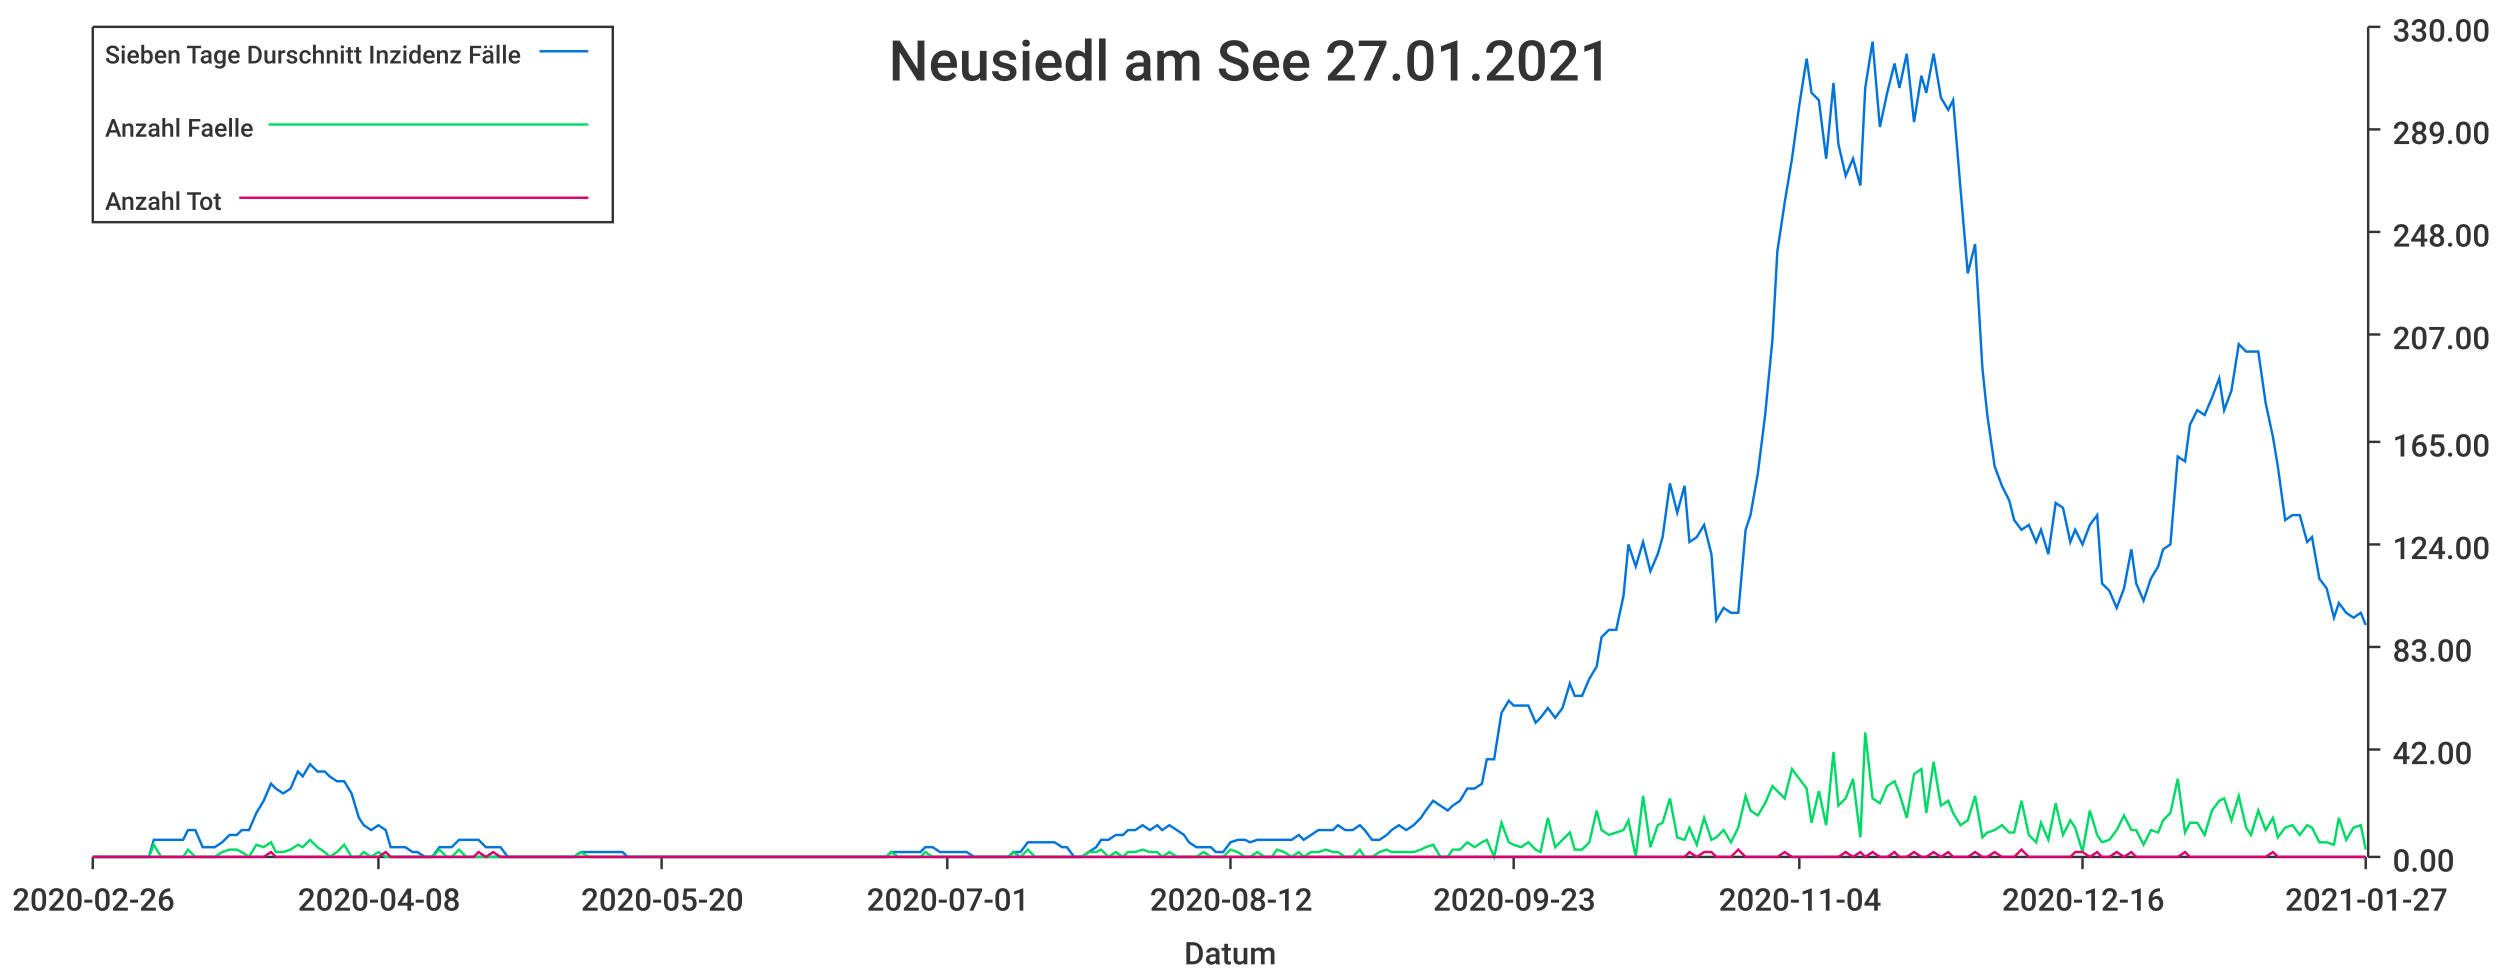
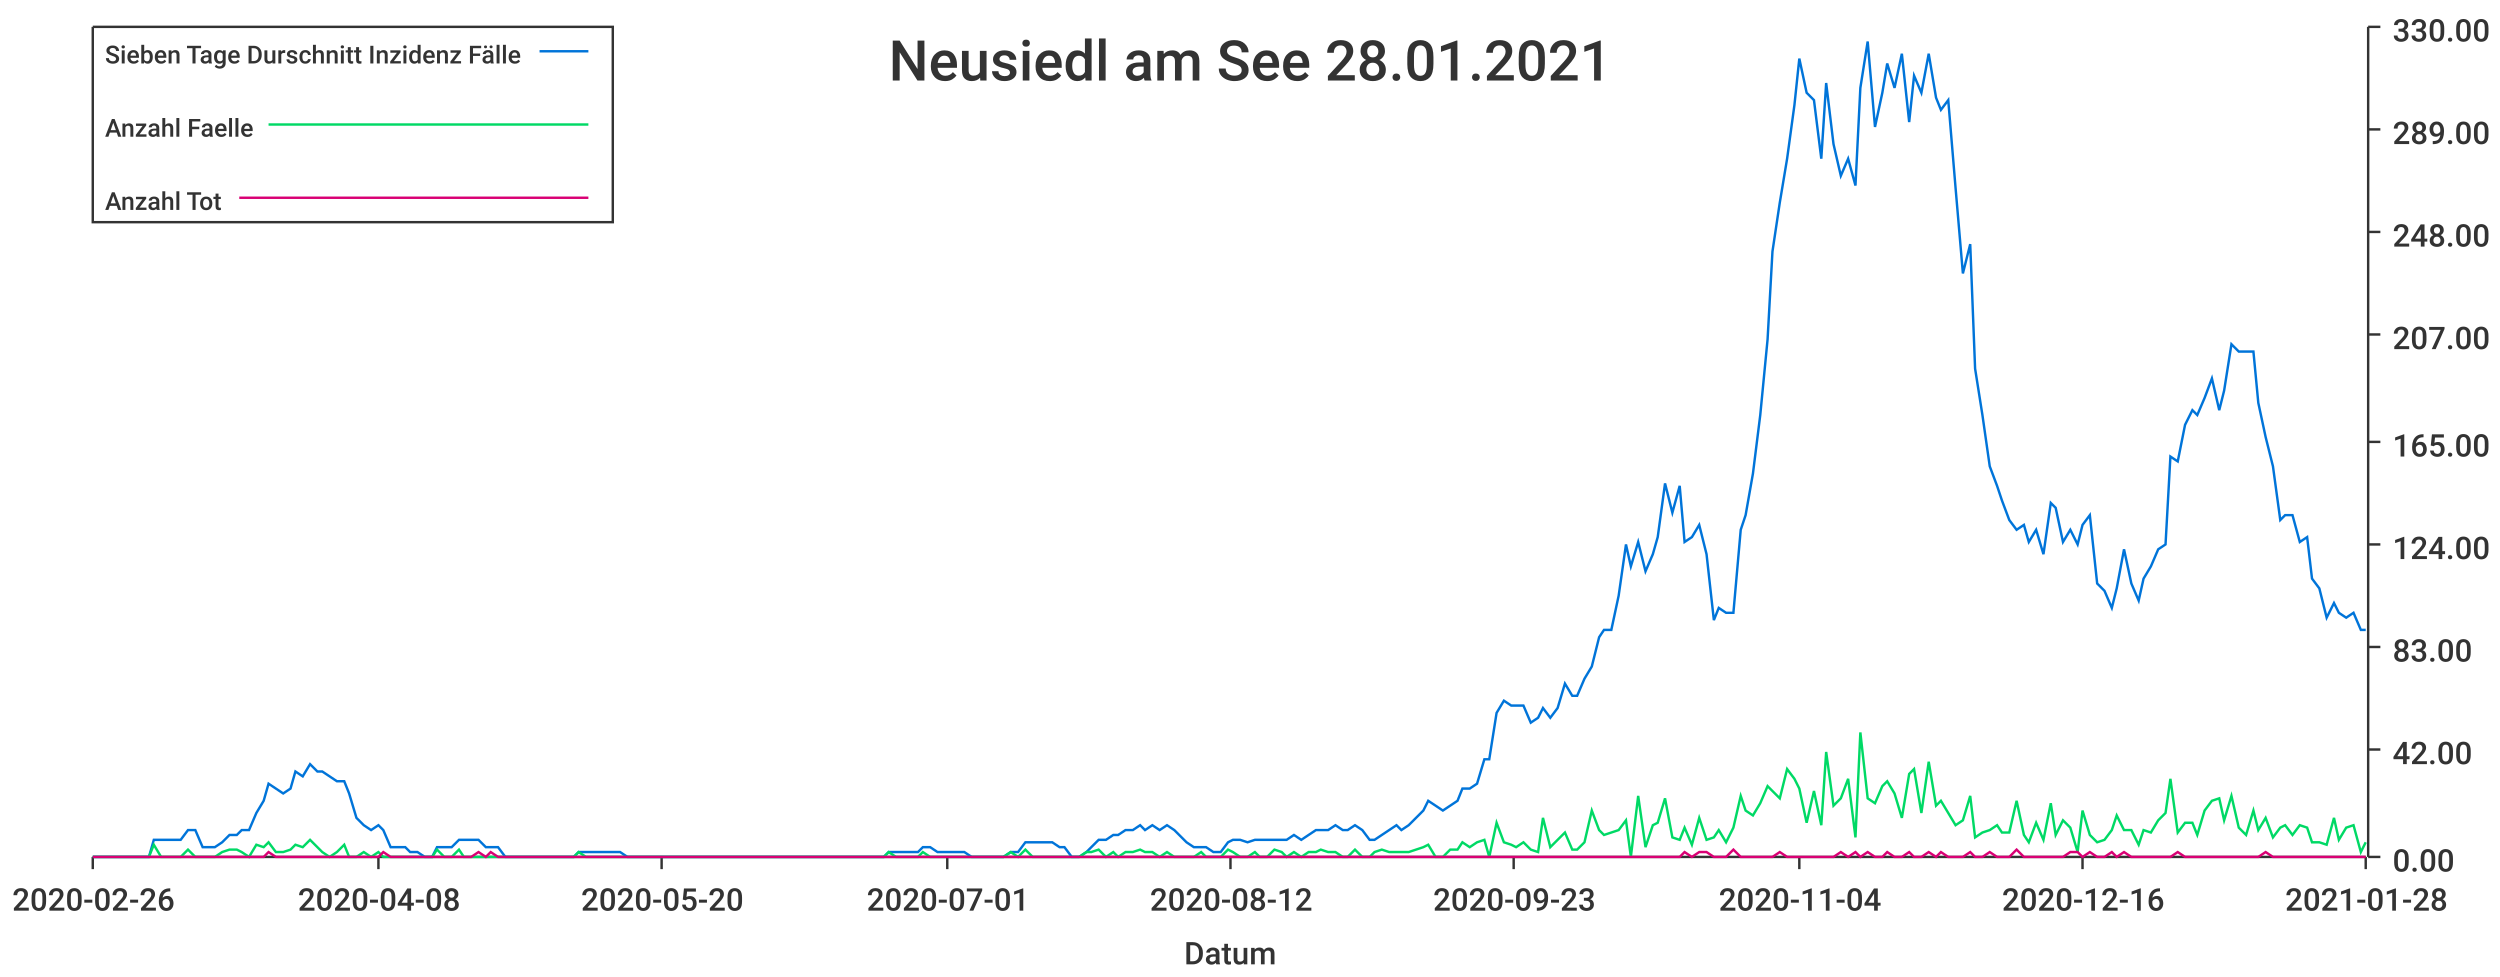
<svg xmlns="http://www.w3.org/2000/svg" width="1024" height="400">\n<path d="M 0 0 L 1024 0 L 1024 400 L 0 400 L 0 0" style="stroke-width:0;stroke:rgba(255,255,255,1.0);fill:rgba(255,255,255,1.0)" />
  <path d="M 38 11 L 969 11 L 969 351 L 38 351 L 38 11" style="stroke-width:0;stroke:rgba(255,255,255,1.0);fill:rgba(255,255,255,1.0)" />
  <path d="M 38 351 L 969 351" style="stroke-width:1;stroke:rgba(51,51,51,1.0);fill:none" />
  <path d="M 38 351 L 38 356" style="stroke-width:1;stroke:rgba(51,51,51,1.0);fill:none" />
  <text x="5" y="373" style="stroke-width:0;stroke:none;fill:rgba(51,51,51,1.0);font-size:12.8px;font-family:'Roboto Medium',sans-serif">2020-02-26</text>
  <path d="M 155 351 L 155 356" style="stroke-width:1;stroke:rgba(51,51,51,1.0);fill:none" />
  <text x="122" y="373" style="stroke-width:0;stroke:none;fill:rgba(51,51,51,1.0);font-size:12.8px;font-family:'Roboto Medium',sans-serif">2020-04-08</text>
  <path d="M 271 351 L 271 356" style="stroke-width:1;stroke:rgba(51,51,51,1.0);fill:none" />
  <text x="238" y="373" style="stroke-width:0;stroke:none;fill:rgba(51,51,51,1.0);font-size:12.8px;font-family:'Roboto Medium',sans-serif">2020-05-20</text>
  <path d="M 388 351 L 388 356" style="stroke-width:1;stroke:rgba(51,51,51,1.0);fill:none" />
  <text x="355" y="373" style="stroke-width:0;stroke:none;fill:rgba(51,51,51,1.0);font-size:12.8px;font-family:'Roboto Medium',sans-serif">2020-07-01</text>
  <path d="M 504 351 L 504 356" style="stroke-width:1;stroke:rgba(51,51,51,1.0);fill:none" />
  <text x="471" y="373" style="stroke-width:0;stroke:none;fill:rgba(51,51,51,1.0);font-size:12.8px;font-family:'Roboto Medium',sans-serif">2020-08-12</text>
  <path d="M 620 351 L 620 356" style="stroke-width:1;stroke:rgba(51,51,51,1.0);fill:none" />
  <text x="587" y="373" style="stroke-width:0;stroke:none;fill:rgba(51,51,51,1.0);font-size:12.8px;font-family:'Roboto Medium',sans-serif">2020-09-23</text>
  <path d="M 737 351 L 737 356" style="stroke-width:1;stroke:rgba(51,51,51,1.0);fill:none" />
  <text x="704" y="373" style="stroke-width:0;stroke:none;fill:rgba(51,51,51,1.0);font-size:12.8px;font-family:'Roboto Medium',sans-serif">2020-11-04</text>
  <path d="M 853 351 L 853 356" style="stroke-width:1;stroke:rgba(51,51,51,1.0);fill:none" />
  <text x="820" y="373" style="stroke-width:0;stroke:none;fill:rgba(51,51,51,1.0);font-size:12.8px;font-family:'Roboto Medium',sans-serif">2020-12-16</text>
  <path d="M 969 351 L 969 356" style="stroke-width:1;stroke:rgba(51,51,51,1.0);fill:none" />
-   <text x="936" y="373" style="stroke-width:0;stroke:none;fill:rgba(51,51,51,1.0);font-size:12.8px;font-family:'Roboto Medium',sans-serif">2021-01-27</text>
+   <text x="936" y="373" style="stroke-width:0;stroke:none;fill:rgba(51,51,51,1.0);font-size:12.8px;font-family:'Roboto Medium',sans-serif">2021-01-28</text>
  <text x="485" y="395" style="stroke-width:0;stroke:none;fill:rgba(51,51,51,1.0);font-size:12.8px;font-family:'Roboto Medium',sans-serif">Datum</text>
  <path d="M 970 351 L 970 11" style="stroke-width:1;stroke:rgba(51,51,51,1.0);fill:none" />
  <path d="M 970 351 L 975 351" style="stroke-width:1;stroke:rgba(51,51,51,1.0);fill:none" />
  <text x="980" y="357" style="stroke-width:0;stroke:none;fill:rgba(51,51,51,1.0);font-size:12.8px;font-family:'Roboto Medium',sans-serif">0.00</text>
  <path d="M 970 307 L 975 307" style="stroke-width:1;stroke:rgba(51,51,51,1.0);fill:none" />
  <text x="980" y="313" style="stroke-width:0;stroke:none;fill:rgba(51,51,51,1.0);font-size:12.8px;font-family:'Roboto Medium',sans-serif">42.00</text>
  <path d="M 970 265 L 975 265" style="stroke-width:1;stroke:rgba(51,51,51,1.0);fill:none" />
  <text x="980" y="271" style="stroke-width:0;stroke:none;fill:rgba(51,51,51,1.0);font-size:12.8px;font-family:'Roboto Medium',sans-serif">83.00</text>
  <path d="M 970 223 L 975 223" style="stroke-width:1;stroke:rgba(51,51,51,1.0);fill:none" />
  <text x="980" y="229" style="stroke-width:0;stroke:none;fill:rgba(51,51,51,1.0);font-size:12.8px;font-family:'Roboto Medium',sans-serif">124.00</text>
  <path d="M 970 181 L 975 181" style="stroke-width:1;stroke:rgba(51,51,51,1.0);fill:none" />
  <text x="980" y="187" style="stroke-width:0;stroke:none;fill:rgba(51,51,51,1.0);font-size:12.8px;font-family:'Roboto Medium',sans-serif">165.00</text>
  <path d="M 970 137 L 975 137" style="stroke-width:1;stroke:rgba(51,51,51,1.0);fill:none" />
  <text x="980" y="143" style="stroke-width:0;stroke:none;fill:rgba(51,51,51,1.0);font-size:12.8px;font-family:'Roboto Medium',sans-serif">207.00</text>
  <path d="M 970 95 L 975 95" style="stroke-width:1;stroke:rgba(51,51,51,1.0);fill:none" />
  <text x="980" y="101" style="stroke-width:0;stroke:none;fill:rgba(51,51,51,1.0);font-size:12.8px;font-family:'Roboto Medium',sans-serif">248.00</text>
  <path d="M 970 53 L 975 53" style="stroke-width:1;stroke:rgba(51,51,51,1.0);fill:none" />
  <text x="980" y="59" style="stroke-width:0;stroke:none;fill:rgba(51,51,51,1.0);font-size:12.8px;font-family:'Roboto Medium',sans-serif">289.00</text>
  <path d="M 970 11 L 975 11" style="stroke-width:1;stroke:rgba(51,51,51,1.0);fill:none" />
  <text x="980" y="17" style="stroke-width:0;stroke:none;fill:rgba(51,51,51,1.0);font-size:12.8px;font-family:'Roboto Medium',sans-serif">330.00</text>
-   <path d="M 38 351 L 41 351 L 44 351 L 47 351 L 50 351 L 52 351 L 55 351 L 58 351 L 61 351 L 63 344 L 66 344 L 69 344 L 72 344 L 75 344 L 77 340 L 80 340 L 83 347 L 86 347 L 88 347 L 91 345 L 94 342 L 97 342 L 99 340 L 102 340 L 105 333 L 108 328 L 111 321 L 113 323 L 116 325 L 119 323 L 122 316 L 124 318 L 127 313 L 130 316 L 133 316 L 135 318 L 138 320 L 141 320 L 144 325 L 147 335 L 149 338 L 152 340 L 155 338 L 158 340 L 160 347 L 163 347 L 166 347 L 169 349 L 171 349 L 174 351 L 177 351 L 180 347 L 183 347 L 185 347 L 188 344 L 191 344 L 194 344 L 196 344 L 199 347 L 202 347 L 205 347 L 208 351 L 210 351 L 213 351 L 216 351 L 219 351 L 221 351 L 224 351 L 227 351 L 230 351 L 232 351 L 235 351 L 238 349 L 241 349 L 244 349 L 246 349 L 249 349 L 252 349 L 255 349 L 257 351 L 260 351 L 263 351 L 266 351 L 268 351 L 271 351 L 274 351 L 277 351 L 280 351 L 282 351 L 285 351 L 288 351 L 291 351 L 293 351 L 296 351 L 299 351 L 302 351 L 304 351 L 307 351 L 310 351 L 313 351 L 316 351 L 318 351 L 321 351 L 324 351 L 327 351 L 329 351 L 332 351 L 335 351 L 338 351 L 341 351 L 343 351 L 346 351 L 349 351 L 352 351 L 354 351 L 357 351 L 360 351 L 363 351 L 365 349 L 368 349 L 371 349 L 374 349 L 377 349 L 379 347 L 382 347 L 385 349 L 388 349 L 390 349 L 393 349 L 396 349 L 399 351 L 401 351 L 404 351 L 407 351 L 410 351 L 413 351 L 415 349 L 418 349 L 421 345 L 424 345 L 426 345 L 429 345 L 432 345 L 435 347 L 437 347 L 440 351 L 443 351 L 446 349 L 449 347 L 451 344 L 454 344 L 457 342 L 460 342 L 462 340 L 465 340 L 468 338 L 471 340 L 474 338 L 476 340 L 479 338 L 482 340 L 485 342 L 487 345 L 490 347 L 493 347 L 496 347 L 498 349 L 501 349 L 504 345 L 507 344 L 510 344 L 512 345 L 515 344 L 518 344 L 521 344 L 523 344 L 526 344 L 529 344 L 532 342 L 534 344 L 537 342 L 540 340 L 543 340 L 546 340 L 548 338 L 551 340 L 554 340 L 557 338 L 559 340 L 562 344 L 565 344 L 568 342 L 570 340 L 573 338 L 576 340 L 579 338 L 582 335 L 584 332 L 587 328 L 590 330 L 593 332 L 595 330 L 598 328 L 601 323 L 604 323 L 607 321 L 609 311 L 612 311 L 615 292 L 618 287 L 620 289 L 623 289 L 626 289 L 629 296 L 631 294 L 634 290 L 637 294 L 640 290 L 643 280 L 645 285 L 648 285 L 651 278 L 654 273 L 656 261 L 659 258 L 662 258 L 665 244 L 667 223 L 670 232 L 673 222 L 676 234 L 679 227 L 681 220 L 684 198 L 687 210 L 690 199 L 692 222 L 695 220 L 698 215 L 701 227 L 703 254 L 706 249 L 709 251 L 712 251 L 715 217 L 717 211 L 720 194 L 723 170 L 726 139 L 728 103 L 731 83 L 734 65 L 737 43 L 740 24 L 742 38 L 745 41 L 748 65 L 751 34 L 753 59 L 756 72 L 759 65 L 762 76 L 764 36 L 767 17 L 770 52 L 773 38 L 776 26 L 778 36 L 781 22 L 784 50 L 787 31 L 789 38 L 792 22 L 795 40 L 798 45 L 800 41 L 803 77 L 806 112 L 809 100 L 812 151 L 814 170 L 817 191 L 820 199 L 823 205 L 825 213 L 828 217 L 831 215 L 834 222 L 836 217 L 839 227 L 842 206 L 845 208 L 848 222 L 850 217 L 853 223 L 856 215 L 859 211 L 861 239 L 864 242 L 867 249 L 870 241 L 873 225 L 875 239 L 878 246 L 881 237 L 884 232 L 886 225 L 889 223 L 892 187 L 895 189 L 897 174 L 900 168 L 903 170 L 906 163 L 909 155 L 911 168 L 914 160 L 917 141 L 920 144 L 922 144 L 925 144 L 928 165 L 931 179 L 933 191 L 936 213 L 939 211 L 942 211 L 945 222 L 947 220 L 950 237 L 953 241 L 956 253 L 958 247 L 961 251 L 964 253 L 967 251 L 969 256" style="stroke-width:1;stroke:rgba(0,116,217,1.0);fill:none" />
-   <path d="M 38 351 L 41 351 L 44 351 L 47 351 L 50 351 L 52 351 L 55 351 L 58 351 L 61 351 L 63 346 L 66 351 L 69 351 L 72 351 L 75 351 L 77 348 L 80 351 L 83 351 L 86 351 L 88 351 L 91 349 L 94 348 L 97 348 L 99 349 L 102 351 L 105 346 L 108 347 L 111 345 L 113 349 L 116 349 L 119 348 L 122 346 L 124 347 L 127 344 L 130 347 L 133 349 L 135 351 L 138 349 L 141 346 L 144 351 L 147 351 L 149 349 L 152 351 L 155 349 L 158 351 L 160 351 L 163 351 L 166 351 L 169 351 L 171 351 L 174 351 L 177 351 L 180 348 L 183 351 L 185 351 L 188 348 L 191 351 L 194 351 L 196 351 L 199 351 L 202 351 L 205 351 L 208 351 L 210 351 L 213 351 L 216 351 L 219 351 L 221 351 L 224 351 L 227 351 L 230 351 L 232 351 L 235 351 L 238 349 L 241 351 L 244 351 L 246 351 L 249 351 L 252 351 L 255 351 L 257 351 L 260 351 L 263 351 L 266 351 L 268 351 L 271 351 L 274 351 L 277 351 L 280 351 L 282 351 L 285 351 L 288 351 L 291 351 L 293 351 L 296 351 L 299 351 L 302 351 L 304 351 L 307 351 L 310 351 L 313 351 L 316 351 L 318 351 L 321 351 L 324 351 L 327 351 L 329 351 L 332 351 L 335 351 L 338 351 L 341 351 L 343 351 L 346 351 L 349 351 L 352 351 L 354 351 L 357 351 L 360 351 L 363 351 L 365 349 L 368 351 L 371 351 L 374 351 L 377 351 L 379 349 L 382 351 L 385 351 L 388 351 L 390 351 L 393 351 L 396 351 L 399 351 L 401 351 L 404 351 L 407 351 L 410 351 L 413 351 L 415 349 L 418 351 L 421 348 L 424 351 L 426 351 L 429 351 L 432 351 L 435 351 L 437 351 L 440 351 L 443 351 L 446 349 L 449 349 L 451 348 L 454 351 L 457 349 L 460 351 L 462 349 L 465 349 L 468 348 L 471 349 L 474 349 L 476 351 L 479 349 L 482 351 L 485 351 L 487 351 L 490 351 L 493 349 L 496 351 L 498 351 L 501 351 L 504 348 L 507 349 L 510 351 L 512 351 L 515 349 L 518 351 L 521 351 L 523 348 L 526 349 L 529 351 L 532 349 L 534 351 L 537 349 L 540 349 L 543 348 L 546 349 L 548 349 L 551 351 L 554 351 L 557 348 L 559 351 L 562 351 L 565 349 L 568 348 L 570 349 L 573 349 L 576 349 L 579 349 L 582 348 L 584 347 L 587 346 L 590 351 L 593 351 L 595 348 L 598 348 L 601 345 L 604 347 L 607 345 L 609 344 L 612 351 L 615 337 L 618 345 L 620 346 L 623 347 L 626 345 L 629 348 L 631 349 L 634 335 L 637 347 L 640 344 L 643 341 L 645 348 L 648 348 L 651 345 L 654 332 L 656 340 L 659 342 L 662 341 L 665 340 L 667 336 L 670 351 L 673 326 L 676 347 L 679 338 L 681 337 L 684 327 L 687 343 L 690 344 L 692 339 L 695 346 L 698 335 L 701 344 L 703 343 L 706 340 L 709 345 L 712 339 L 715 326 L 717 332 L 720 334 L 723 329 L 726 322 L 728 324 L 731 327 L 734 315 L 737 319 L 740 323 L 742 337 L 745 324 L 748 338 L 751 308 L 753 330 L 756 327 L 759 319 L 762 343 L 764 300 L 767 327 L 770 329 L 773 322 L 776 320 L 778 325 L 781 335 L 784 317 L 787 315 L 789 333 L 792 312 L 795 330 L 798 328 L 800 333 L 803 338 L 806 336 L 809 326 L 812 343 L 814 341 L 817 340 L 820 338 L 823 341 L 825 341 L 828 328 L 831 342 L 834 345 L 836 337 L 839 344 L 842 329 L 845 342 L 848 336 L 850 339 L 853 349 L 856 332 L 859 342 L 861 345 L 864 344 L 867 340 L 870 334 L 873 340 L 875 340 L 878 346 L 881 340 L 884 341 L 886 336 L 889 333 L 892 319 L 895 341 L 897 337 L 900 337 L 903 342 L 906 332 L 909 328 L 911 327 L 914 336 L 917 326 L 920 339 L 922 342 L 925 332 L 928 340 L 931 335 L 933 343 L 936 339 L 939 338 L 942 342 L 945 338 L 947 339 L 950 345 L 953 345 L 956 346 L 958 335 L 961 344 L 964 339 L 967 338 L 969 348" style="stroke-width:1;stroke:rgba(0,217,101,1.0);fill:none" />
-   <path d="M 38 351 L 41 351 L 44 351 L 47 351 L 50 351 L 52 351 L 55 351 L 58 351 L 61 351 L 63 351 L 66 351 L 69 351 L 72 351 L 75 351 L 77 351 L 80 351 L 83 351 L 86 351 L 88 351 L 91 351 L 94 351 L 97 351 L 99 351 L 102 351 L 105 351 L 108 351 L 111 349 L 113 351 L 116 351 L 119 351 L 122 351 L 124 351 L 127 351 L 130 351 L 133 351 L 135 351 L 138 351 L 141 351 L 144 351 L 147 351 L 149 351 L 152 351 L 155 351 L 158 349 L 160 351 L 163 351 L 166 351 L 169 351 L 171 351 L 174 351 L 177 351 L 180 351 L 183 351 L 185 351 L 188 351 L 191 351 L 194 351 L 196 349 L 199 351 L 202 349 L 205 351 L 208 351 L 210 351 L 213 351 L 216 351 L 219 351 L 221 351 L 224 351 L 227 351 L 230 351 L 232 351 L 235 351 L 238 351 L 241 351 L 244 351 L 246 351 L 249 351 L 252 351 L 255 351 L 257 351 L 260 351 L 263 351 L 266 351 L 268 351 L 271 351 L 274 351 L 277 351 L 280 351 L 282 351 L 285 351 L 288 351 L 291 351 L 293 351 L 296 351 L 299 351 L 302 351 L 304 351 L 307 351 L 310 351 L 313 351 L 316 351 L 318 351 L 321 351 L 324 351 L 327 351 L 329 351 L 332 351 L 335 351 L 338 351 L 341 351 L 343 351 L 346 351 L 349 351 L 352 351 L 354 351 L 357 351 L 360 351 L 363 351 L 365 351 L 368 351 L 371 351 L 374 351 L 377 351 L 379 351 L 382 351 L 385 351 L 388 351 L 390 351 L 393 351 L 396 351 L 399 351 L 401 351 L 404 351 L 407 351 L 410 351 L 413 351 L 415 351 L 418 351 L 421 351 L 424 351 L 426 351 L 429 351 L 432 351 L 435 351 L 437 351 L 440 351 L 443 351 L 446 351 L 449 351 L 451 351 L 454 351 L 457 351 L 460 351 L 462 351 L 465 351 L 468 351 L 471 351 L 474 351 L 476 351 L 479 351 L 482 351 L 485 351 L 487 351 L 490 351 L 493 351 L 496 351 L 498 351 L 501 351 L 504 351 L 507 351 L 510 351 L 512 351 L 515 351 L 518 351 L 521 351 L 523 351 L 526 351 L 529 351 L 532 351 L 534 351 L 537 351 L 540 351 L 543 351 L 546 351 L 548 351 L 551 351 L 554 351 L 557 351 L 559 351 L 562 351 L 565 351 L 568 351 L 570 351 L 573 351 L 576 351 L 579 351 L 582 351 L 584 351 L 587 351 L 590 351 L 593 351 L 595 351 L 598 351 L 601 351 L 604 351 L 607 351 L 609 351 L 612 351 L 615 351 L 618 351 L 620 351 L 623 351 L 626 351 L 629 351 L 631 351 L 634 351 L 637 351 L 640 351 L 643 351 L 645 351 L 648 351 L 651 351 L 654 351 L 656 351 L 659 351 L 662 351 L 665 351 L 667 351 L 670 351 L 673 351 L 676 351 L 679 351 L 681 351 L 684 351 L 687 351 L 690 351 L 692 349 L 695 351 L 698 349 L 701 349 L 703 351 L 706 351 L 709 351 L 712 348 L 715 351 L 717 351 L 720 351 L 723 351 L 726 351 L 728 351 L 731 349 L 734 351 L 737 351 L 740 351 L 742 351 L 745 351 L 748 351 L 751 351 L 753 351 L 756 349 L 759 351 L 762 349 L 764 351 L 767 349 L 770 351 L 773 351 L 776 349 L 778 351 L 781 351 L 784 349 L 787 351 L 789 351 L 792 349 L 795 351 L 798 349 L 800 351 L 803 351 L 806 351 L 809 349 L 812 351 L 814 351 L 817 349 L 820 351 L 823 351 L 825 351 L 828 348 L 831 351 L 834 351 L 836 351 L 839 351 L 842 351 L 845 351 L 848 351 L 850 349 L 853 349 L 856 351 L 859 349 L 861 351 L 864 351 L 867 349 L 870 351 L 873 349 L 875 351 L 878 351 L 881 351 L 884 351 L 886 351 L 889 351 L 892 351 L 895 349 L 897 351 L 900 351 L 903 351 L 906 351 L 909 351 L 911 351 L 914 351 L 917 351 L 920 351 L 922 351 L 925 351 L 928 351 L 931 349 L 933 351 L 936 351 L 939 351 L 942 351 L 945 351 L 947 351 L 950 351 L 953 351 L 956 351 L 958 351 L 961 351 L 964 351 L 967 351 L 969 351" style="stroke-width:1;stroke:rgba(217,0,116,1.0);fill:none" />
-   <text x="364" y="33" style="stroke-width:0;stroke:none;fill:rgba(51,51,51,1.0);font-size:23.0px;font-family:'Roboto Medium',sans-serif">Neusiedl am See 27.01.2021</text>
+   <path d="M 38 351 L 41 351 L 44 351 L 47 351 L 50 351 L 52 351 L 55 351 L 58 351 L 61 351 L 63 344 L 66 344 L 69 344 L 72 344 L 74 344 L 77 340 L 80 340 L 83 347 L 85 347 L 88 347 L 91 345 L 94 342 L 97 342 L 99 340 L 102 340 L 105 333 L 108 328 L 110 321 L 113 323 L 116 325 L 119 323 L 121 316 L 124 318 L 127 313 L 130 316 L 132 316 L 135 318 L 138 320 L 141 320 L 143 325 L 146 335 L 149 338 L 152 340 L 155 338 L 157 340 L 160 347 L 163 347 L 166 347 L 168 349 L 171 349 L 174 351 L 177 351 L 179 347 L 182 347 L 185 347 L 188 344 L 190 344 L 193 344 L 196 344 L 199 347 L 201 347 L 204 347 L 207 351 L 210 351 L 213 351 L 215 351 L 218 351 L 221 351 L 224 351 L 226 351 L 229 351 L 232 351 L 235 351 L 237 349 L 240 349 L 243 349 L 246 349 L 248 349 L 251 349 L 254 349 L 257 351 L 260 351 L 262 351 L 265 351 L 268 351 L 271 351 L 273 351 L 276 351 L 279 351 L 282 351 L 284 351 L 287 351 L 290 351 L 293 351 L 295 351 L 298 351 L 301 351 L 304 351 L 306 351 L 309 351 L 312 351 L 315 351 L 318 351 L 320 351 L 323 351 L 326 351 L 329 351 L 331 351 L 334 351 L 337 351 L 340 351 L 342 351 L 345 351 L 348 351 L 351 351 L 353 351 L 356 351 L 359 351 L 362 351 L 364 349 L 367 349 L 370 349 L 373 349 L 376 349 L 378 347 L 381 347 L 384 349 L 387 349 L 389 349 L 392 349 L 395 349 L 398 351 L 400 351 L 403 351 L 406 351 L 409 351 L 411 351 L 414 349 L 417 349 L 420 345 L 423 345 L 425 345 L 428 345 L 431 345 L 434 347 L 436 347 L 439 351 L 442 351 L 445 349 L 447 347 L 450 344 L 453 344 L 456 342 L 458 342 L 461 340 L 464 340 L 467 338 L 469 340 L 472 338 L 475 340 L 478 338 L 481 340 L 483 342 L 486 345 L 489 347 L 492 347 L 494 347 L 497 349 L 500 349 L 503 345 L 505 344 L 508 344 L 511 345 L 514 344 L 516 344 L 519 344 L 522 344 L 525 344 L 527 344 L 530 342 L 533 344 L 536 342 L 539 340 L 541 340 L 544 340 L 547 338 L 550 340 L 552 340 L 555 338 L 558 340 L 561 344 L 563 344 L 566 342 L 569 340 L 572 338 L 574 340 L 577 338 L 580 335 L 583 332 L 585 328 L 588 330 L 591 332 L 594 330 L 597 328 L 599 323 L 602 323 L 605 321 L 608 311 L 610 311 L 613 292 L 616 287 L 619 289 L 621 289 L 624 289 L 627 296 L 630 294 L 632 290 L 635 294 L 638 290 L 641 280 L 644 285 L 646 285 L 649 278 L 652 273 L 655 261 L 657 258 L 660 258 L 663 244 L 666 223 L 668 232 L 671 222 L 674 234 L 677 227 L 679 220 L 682 198 L 685 210 L 688 199 L 690 222 L 693 220 L 696 215 L 699 227 L 702 254 L 704 249 L 707 251 L 710 251 L 713 217 L 715 211 L 718 194 L 721 170 L 724 139 L 726 103 L 729 83 L 732 65 L 735 43 L 737 24 L 740 38 L 743 41 L 746 65 L 748 34 L 751 59 L 754 72 L 757 65 L 760 76 L 762 36 L 765 17 L 768 52 L 771 38 L 773 26 L 776 36 L 779 22 L 782 50 L 784 31 L 787 38 L 790 22 L 793 40 L 795 45 L 798 41 L 801 77 L 804 112 L 807 100 L 809 151 L 812 170 L 815 191 L 818 199 L 820 205 L 823 213 L 826 217 L 829 215 L 831 222 L 834 217 L 837 227 L 840 206 L 842 208 L 845 222 L 848 217 L 851 223 L 853 215 L 856 211 L 859 239 L 862 242 L 865 249 L 867 241 L 870 225 L 873 239 L 876 246 L 878 237 L 881 232 L 884 225 L 887 223 L 889 187 L 892 189 L 895 174 L 898 168 L 900 170 L 903 163 L 906 155 L 909 168 L 911 160 L 914 141 L 917 144 L 920 144 L 923 144 L 925 165 L 928 179 L 931 191 L 934 213 L 936 211 L 939 211 L 942 222 L 945 220 L 947 237 L 950 241 L 953 253 L 956 247 L 958 251 L 961 253 L 964 251 L 967 258 L 969 258" style="stroke-width:1;stroke:rgba(0,116,217,1.0);fill:none" />
+   <path d="M 38 351 L 41 351 L 44 351 L 47 351 L 50 351 L 52 351 L 55 351 L 58 351 L 61 351 L 63 346 L 66 351 L 69 351 L 72 351 L 74 351 L 77 348 L 80 351 L 83 351 L 85 351 L 88 351 L 91 349 L 94 348 L 97 348 L 99 349 L 102 351 L 105 346 L 108 347 L 110 345 L 113 349 L 116 349 L 119 348 L 121 346 L 124 347 L 127 344 L 130 347 L 132 349 L 135 351 L 138 349 L 141 346 L 143 351 L 146 351 L 149 349 L 152 351 L 155 349 L 157 351 L 160 351 L 163 351 L 166 351 L 168 351 L 171 351 L 174 351 L 177 351 L 179 348 L 182 351 L 185 351 L 188 348 L 190 351 L 193 351 L 196 351 L 199 351 L 201 351 L 204 351 L 207 351 L 210 351 L 213 351 L 215 351 L 218 351 L 221 351 L 224 351 L 226 351 L 229 351 L 232 351 L 235 351 L 237 349 L 240 351 L 243 351 L 246 351 L 248 351 L 251 351 L 254 351 L 257 351 L 260 351 L 262 351 L 265 351 L 268 351 L 271 351 L 273 351 L 276 351 L 279 351 L 282 351 L 284 351 L 287 351 L 290 351 L 293 351 L 295 351 L 298 351 L 301 351 L 304 351 L 306 351 L 309 351 L 312 351 L 315 351 L 318 351 L 320 351 L 323 351 L 326 351 L 329 351 L 331 351 L 334 351 L 337 351 L 340 351 L 342 351 L 345 351 L 348 351 L 351 351 L 353 351 L 356 351 L 359 351 L 362 351 L 364 349 L 367 351 L 370 351 L 373 351 L 376 351 L 378 349 L 381 351 L 384 351 L 387 351 L 389 351 L 392 351 L 395 351 L 398 351 L 400 351 L 403 351 L 406 351 L 409 351 L 411 351 L 414 349 L 417 351 L 420 348 L 423 351 L 425 351 L 428 351 L 431 351 L 434 351 L 436 351 L 439 351 L 442 351 L 445 349 L 447 349 L 450 348 L 453 351 L 456 349 L 458 351 L 461 349 L 464 349 L 467 348 L 469 349 L 472 349 L 475 351 L 478 349 L 481 351 L 483 351 L 486 351 L 489 351 L 492 349 L 494 351 L 497 351 L 500 351 L 503 348 L 505 349 L 508 351 L 511 351 L 514 349 L 516 351 L 519 351 L 522 348 L 525 349 L 527 351 L 530 349 L 533 351 L 536 349 L 539 349 L 541 348 L 544 349 L 547 349 L 550 351 L 552 351 L 555 348 L 558 351 L 561 351 L 563 349 L 566 348 L 569 349 L 572 349 L 574 349 L 577 349 L 580 348 L 583 347 L 585 346 L 588 351 L 591 351 L 594 348 L 597 348 L 599 345 L 602 347 L 605 345 L 608 344 L 610 351 L 613 337 L 616 345 L 619 346 L 621 347 L 624 345 L 627 348 L 630 349 L 632 335 L 635 347 L 638 344 L 641 341 L 644 348 L 646 348 L 649 345 L 652 332 L 655 340 L 657 342 L 660 341 L 663 340 L 666 336 L 668 351 L 671 326 L 674 347 L 677 338 L 679 337 L 682 327 L 685 343 L 688 344 L 690 339 L 693 346 L 696 335 L 699 344 L 702 343 L 704 340 L 707 345 L 710 339 L 713 326 L 715 332 L 718 334 L 721 329 L 724 322 L 726 324 L 729 327 L 732 315 L 735 319 L 737 323 L 740 337 L 743 324 L 746 338 L 748 308 L 751 330 L 754 327 L 757 319 L 760 343 L 762 300 L 765 327 L 768 329 L 771 322 L 773 320 L 776 325 L 779 335 L 782 317 L 784 315 L 787 333 L 790 312 L 793 330 L 795 328 L 798 333 L 801 338 L 804 336 L 807 326 L 809 343 L 812 341 L 815 340 L 818 338 L 820 341 L 823 341 L 826 328 L 829 342 L 831 345 L 834 337 L 837 344 L 840 329 L 842 342 L 845 336 L 848 339 L 851 349 L 853 332 L 856 342 L 859 345 L 862 344 L 865 340 L 867 334 L 870 340 L 873 340 L 876 346 L 878 340 L 881 341 L 884 336 L 887 333 L 889 319 L 892 341 L 895 337 L 898 337 L 900 342 L 903 332 L 906 328 L 909 327 L 911 336 L 914 326 L 917 339 L 920 342 L 923 332 L 925 340 L 928 335 L 931 343 L 934 339 L 936 338 L 939 342 L 942 338 L 945 339 L 947 345 L 950 345 L 953 346 L 956 335 L 958 344 L 961 339 L 964 338 L 967 349 L 969 345" style="stroke-width:1;stroke:rgba(0,217,101,1.0);fill:none" />
+   <path d="M 38 351 L 41 351 L 44 351 L 47 351 L 50 351 L 52 351 L 55 351 L 58 351 L 61 351 L 63 351 L 66 351 L 69 351 L 72 351 L 74 351 L 77 351 L 80 351 L 83 351 L 85 351 L 88 351 L 91 351 L 94 351 L 97 351 L 99 351 L 102 351 L 105 351 L 108 351 L 110 349 L 113 351 L 116 351 L 119 351 L 121 351 L 124 351 L 127 351 L 130 351 L 132 351 L 135 351 L 138 351 L 141 351 L 143 351 L 146 351 L 149 351 L 152 351 L 155 351 L 157 349 L 160 351 L 163 351 L 166 351 L 168 351 L 171 351 L 174 351 L 177 351 L 179 351 L 182 351 L 185 351 L 188 351 L 190 351 L 193 351 L 196 349 L 199 351 L 201 349 L 204 351 L 207 351 L 210 351 L 213 351 L 215 351 L 218 351 L 221 351 L 224 351 L 226 351 L 229 351 L 232 351 L 235 351 L 237 351 L 240 351 L 243 351 L 246 351 L 248 351 L 251 351 L 254 351 L 257 351 L 260 351 L 262 351 L 265 351 L 268 351 L 271 351 L 273 351 L 276 351 L 279 351 L 282 351 L 284 351 L 287 351 L 290 351 L 293 351 L 295 351 L 298 351 L 301 351 L 304 351 L 306 351 L 309 351 L 312 351 L 315 351 L 318 351 L 320 351 L 323 351 L 326 351 L 329 351 L 331 351 L 334 351 L 337 351 L 340 351 L 342 351 L 345 351 L 348 351 L 351 351 L 353 351 L 356 351 L 359 351 L 362 351 L 364 351 L 367 351 L 370 351 L 373 351 L 376 351 L 378 351 L 381 351 L 384 351 L 387 351 L 389 351 L 392 351 L 395 351 L 398 351 L 400 351 L 403 351 L 406 351 L 409 351 L 411 351 L 414 351 L 417 351 L 420 351 L 423 351 L 425 351 L 428 351 L 431 351 L 434 351 L 436 351 L 439 351 L 442 351 L 445 351 L 447 351 L 450 351 L 453 351 L 456 351 L 458 351 L 461 351 L 464 351 L 467 351 L 469 351 L 472 351 L 475 351 L 478 351 L 481 351 L 483 351 L 486 351 L 489 351 L 492 351 L 494 351 L 497 351 L 500 351 L 503 351 L 505 351 L 508 351 L 511 351 L 514 351 L 516 351 L 519 351 L 522 351 L 525 351 L 527 351 L 530 351 L 533 351 L 536 351 L 539 351 L 541 351 L 544 351 L 547 351 L 550 351 L 552 351 L 555 351 L 558 351 L 561 351 L 563 351 L 566 351 L 569 351 L 572 351 L 574 351 L 577 351 L 580 351 L 583 351 L 585 351 L 588 351 L 591 351 L 594 351 L 597 351 L 599 351 L 602 351 L 605 351 L 608 351 L 610 351 L 613 351 L 616 351 L 619 351 L 621 351 L 624 351 L 627 351 L 630 351 L 632 351 L 635 351 L 638 351 L 641 351 L 644 351 L 646 351 L 649 351 L 652 351 L 655 351 L 657 351 L 660 351 L 663 351 L 666 351 L 668 351 L 671 351 L 674 351 L 677 351 L 679 351 L 682 351 L 685 351 L 688 351 L 690 349 L 693 351 L 696 349 L 699 349 L 702 351 L 704 351 L 707 351 L 710 348 L 713 351 L 715 351 L 718 351 L 721 351 L 724 351 L 726 351 L 729 349 L 732 351 L 735 351 L 737 351 L 740 351 L 743 351 L 746 351 L 748 351 L 751 351 L 754 349 L 757 351 L 760 349 L 762 351 L 765 349 L 768 351 L 771 351 L 773 349 L 776 351 L 779 351 L 782 349 L 784 351 L 787 351 L 790 349 L 793 351 L 795 349 L 798 351 L 801 351 L 804 351 L 807 349 L 809 351 L 812 351 L 815 349 L 818 351 L 820 351 L 823 351 L 826 348 L 829 351 L 831 351 L 834 351 L 837 351 L 840 351 L 842 351 L 845 351 L 848 349 L 851 349 L 853 351 L 856 349 L 859 351 L 862 351 L 865 349 L 867 351 L 870 349 L 873 351 L 876 351 L 878 351 L 881 351 L 884 351 L 887 351 L 889 351 L 892 349 L 895 351 L 898 351 L 900 351 L 903 351 L 906 351 L 909 351 L 911 351 L 914 351 L 917 351 L 920 351 L 923 351 L 925 351 L 928 349 L 931 351 L 934 351 L 936 351 L 939 351 L 942 351 L 945 351 L 947 351 L 950 351 L 953 351 L 956 351 L 958 351 L 961 351 L 964 351 L 967 351 L 969 351" style="stroke-width:1;stroke:rgba(217,0,116,1.0);fill:none" />
+   <text x="364" y="33" style="stroke-width:0;stroke:none;fill:rgba(51,51,51,1.0);font-size:23.0px;font-family:'Roboto Medium',sans-serif">Neusiedl am See 28.01.2021</text>
  <path d="M 38 11 L 251 11 L 251 91 L 38 91 L 38 11" style="stroke-width:1;stroke:rgba(51,51,51,1.0);fill:rgba(255,255,255,1.0)" />
  <text x="43" y="26" style="stroke-width:0;stroke:none;fill:rgba(51,51,51,1.0);font-size:10.2px;font-family:'Roboto Medium',sans-serif">Sieben Tage Durschnitt Inzidenz Fälle</text>
  <path d="M 221 21 L 241 21" style="stroke-width:1;stroke:rgba(0,116,217,1.0);fill:none" />
  <text x="43" y="56" style="stroke-width:0;stroke:none;fill:rgba(51,51,51,1.0);font-size:10.2px;font-family:'Roboto Medium',sans-serif">Anzahl Faelle</text>
  <path d="M 110 51 L 241 51" style="stroke-width:1;stroke:rgba(0,217,101,1.0);fill:none" />
  <text x="43" y="86" style="stroke-width:0;stroke:none;fill:rgba(51,51,51,1.0);font-size:10.2px;font-family:'Roboto Medium',sans-serif">Anzahl Tot</text>
  <path d="M 98 81 L 241 81" style="stroke-width:1;stroke:rgba(217,0,116,1.0);fill:none" />
</svg>
